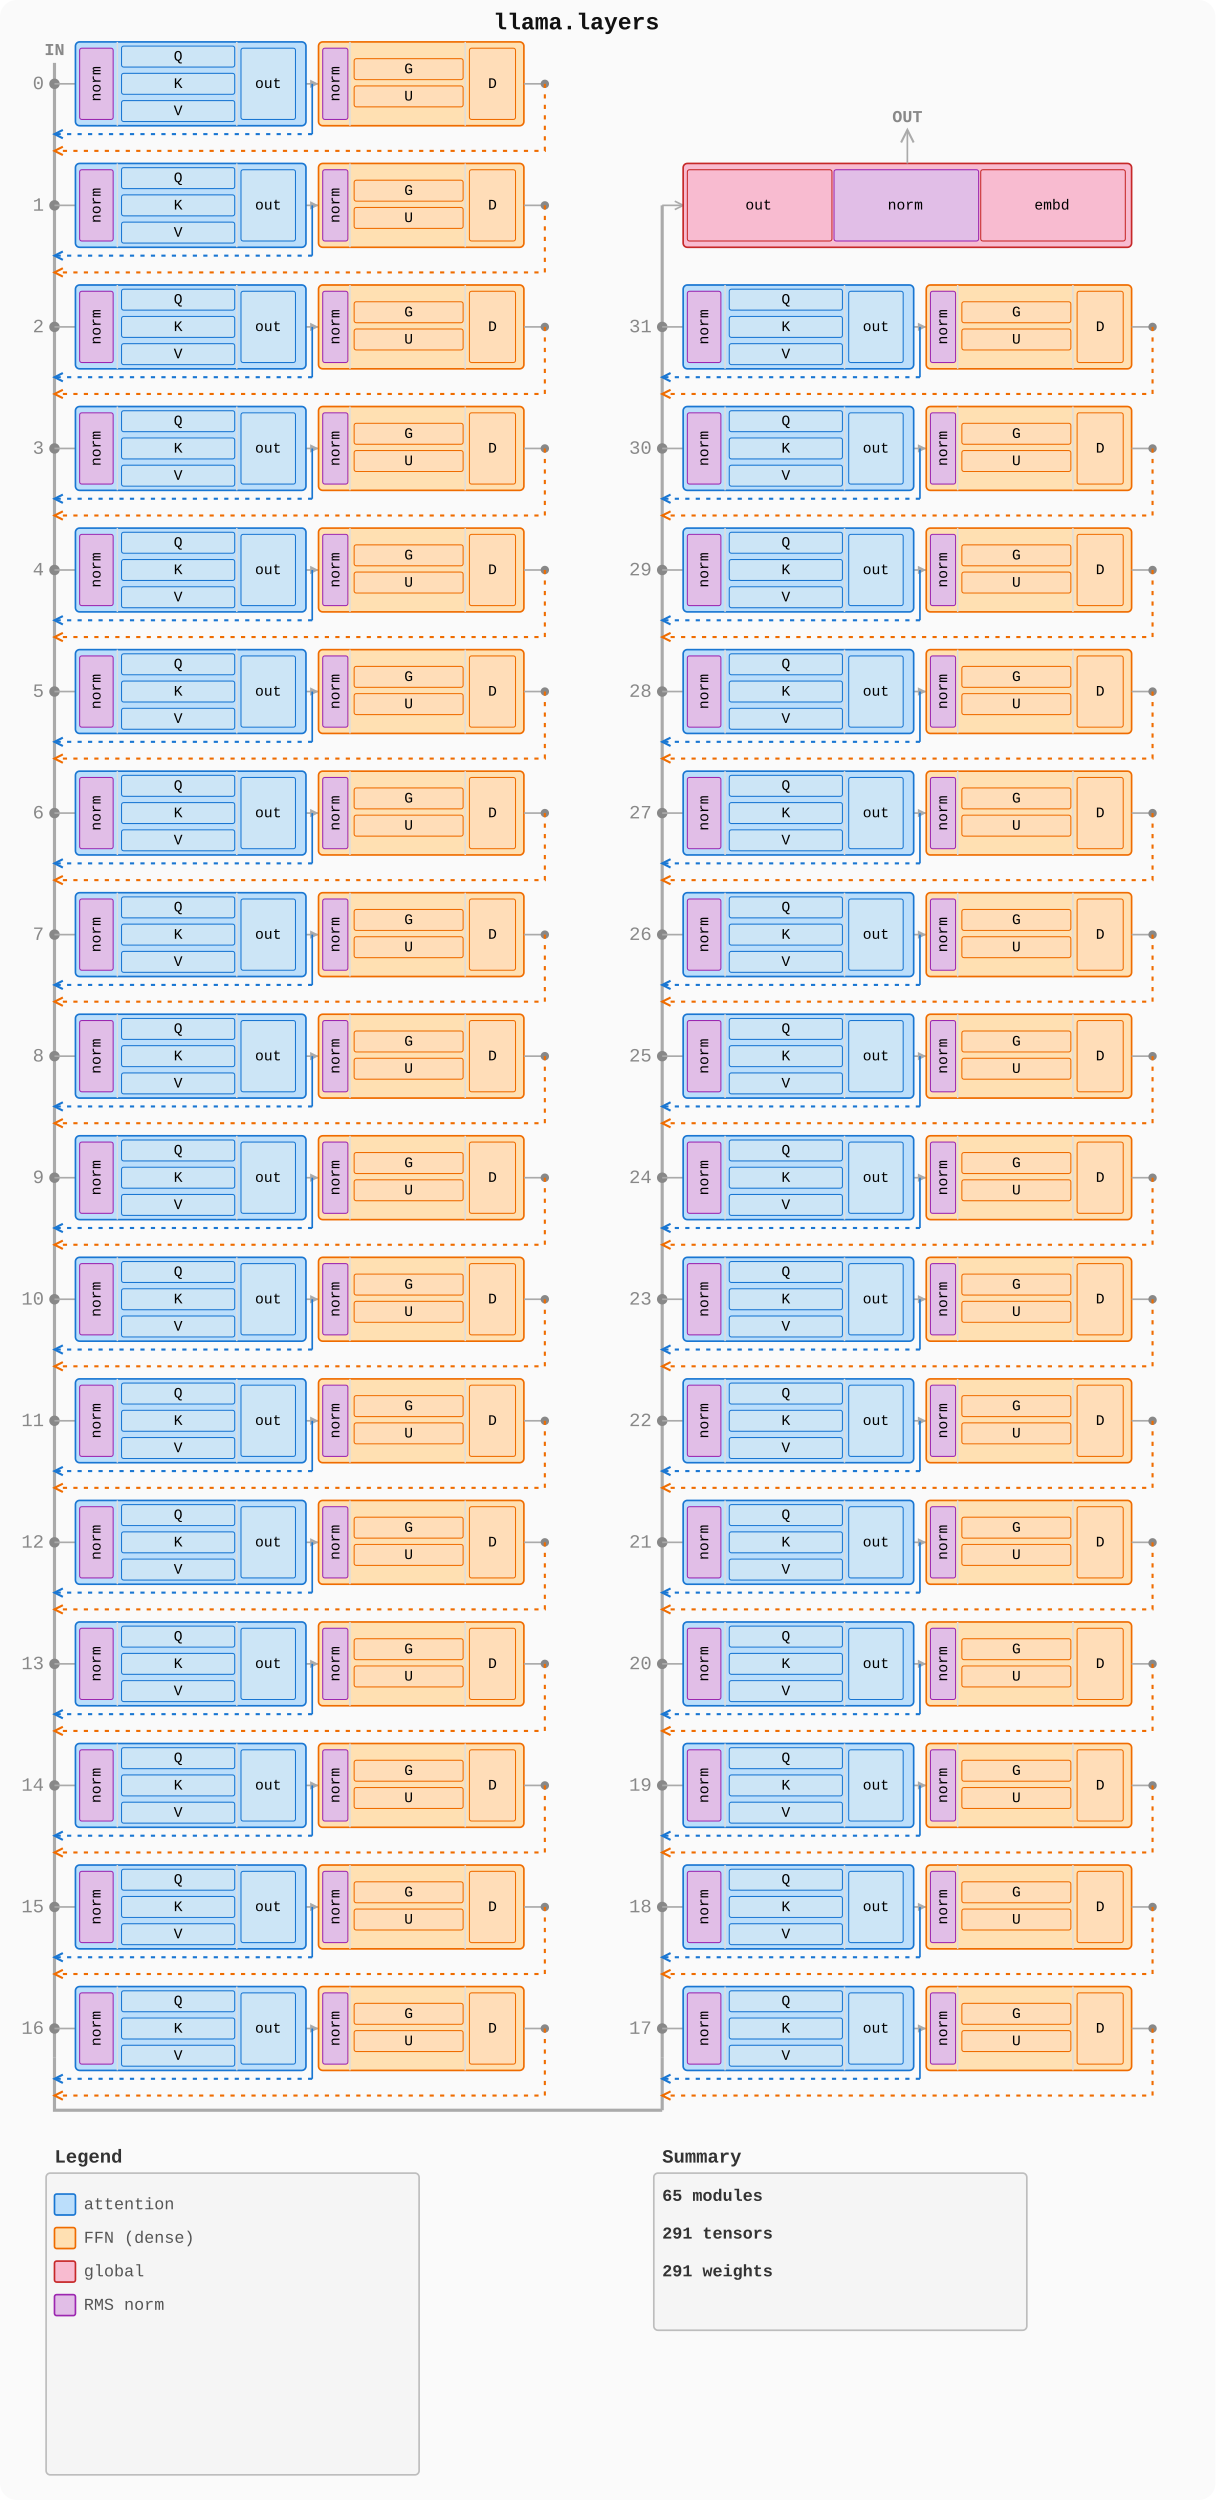
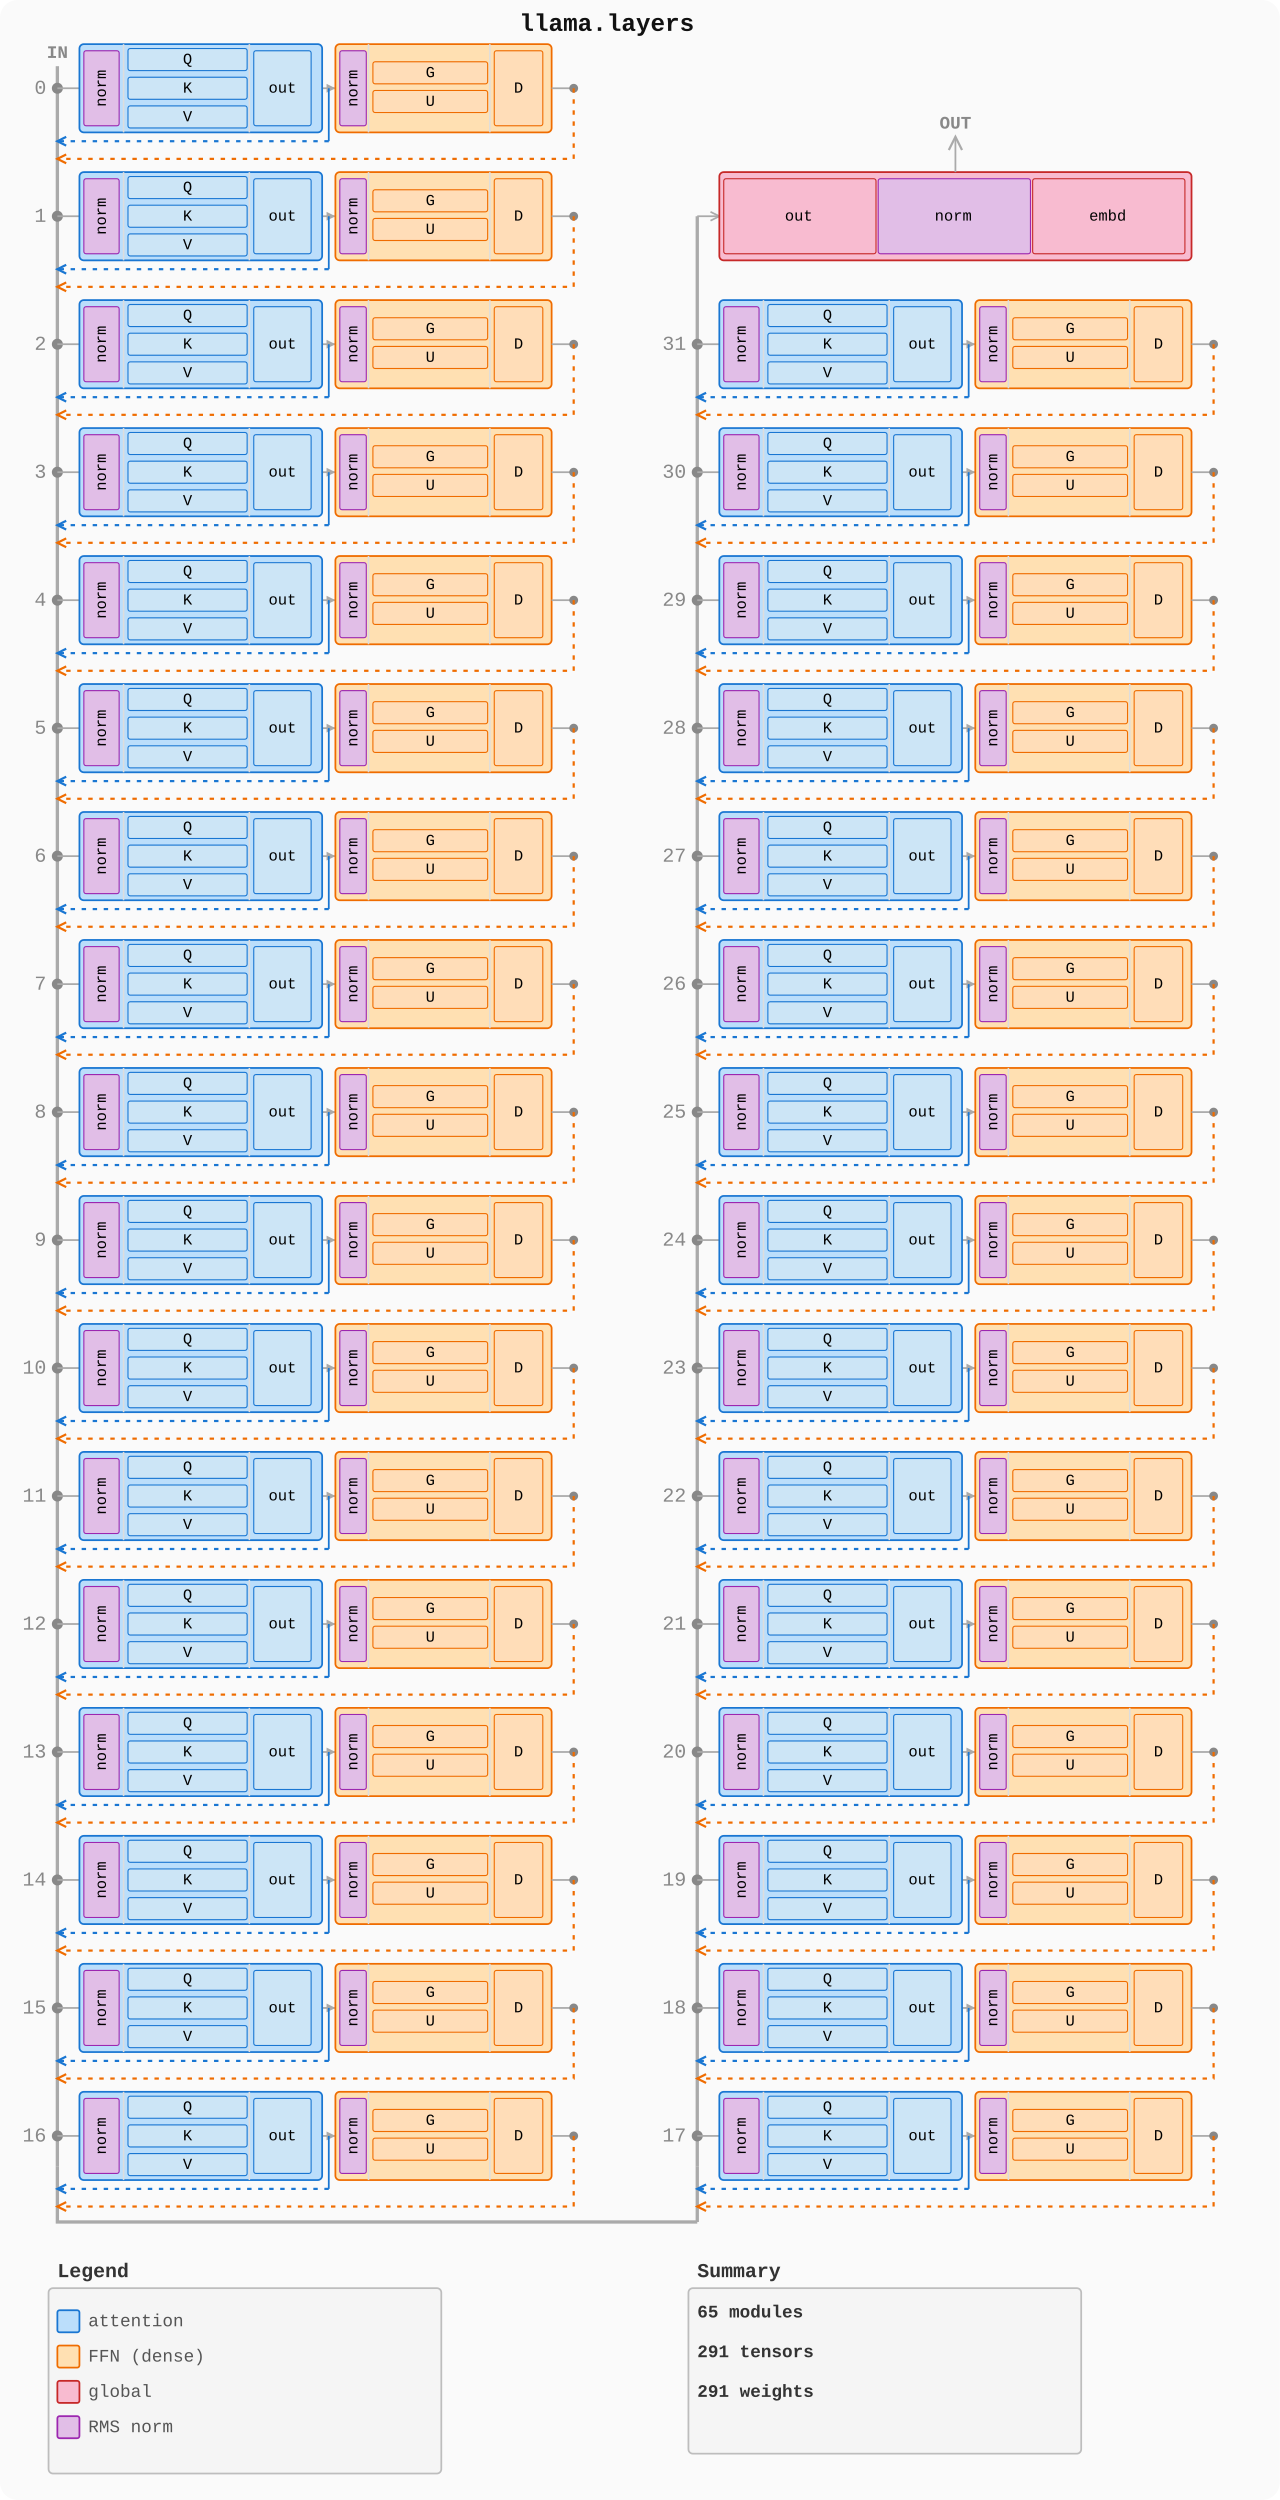
- <svg xmlns="http://www.w3.org/2000/svg" viewBox="0 0 580 1193">
+ <svg xmlns="http://www.w3.org/2000/svg" viewBox="0 0 580 1133">
  <style>
  text { font-family: 'Courier New', monospace; }
  .title { font-size: 11px; font-weight: bold; fill: #111111; }
  .hdr   { font-size: 9px; font-weight: bold; fill: #333333; text-anchor: middle; dominant-baseline: middle; }
  .lbl   { font-size: 9px; fill: #888888; text-anchor: end; dominant-baseline: middle; }
  .tlbl  { font-size: 7px; fill: #000000; text-anchor: middle; dominant-baseline: middle; }
  .io    { font-size: 8px; font-weight: bold; fill: #888888; text-anchor: middle; dominant-baseline: middle; }
  .gtxt  { font-size: 9px; text-anchor: middle; dominant-baseline: middle; }
  .ltxt  { font-size: 8px; fill: #555555; dominant-baseline: middle; }
  .shdr  { font-size: 8px; font-weight: bold; fill: #333333; dominant-baseline: middle; }
</style>
  <defs>
    <linearGradient id="zm_full_attention" x1="0" y1="0" x2="0" y2="1">
      <stop offset="0%%" stop-color="#e3f2fd" />
      <stop offset="100%%" stop-color="#bbdefb" />
+     </linearGradient>
+     <linearGradient id="zm_swa" x1="0" y1="0" x2="0" y2="1">
+       <stop offset="0%%" stop-color="#e0f7fa" />
+       <stop offset="100%%" stop-color="#b2dfdb" />
    </linearGradient>
    <linearGradient id="zm_recurrent" x1="0" y1="0" x2="0" y2="1">
      <stop offset="0%%" stop-color="#e8f5e9" />
      <stop offset="100%%" stop-color="#c8e6c9" />
    </linearGradient>
    <linearGradient id="zm_ffn" x1="0" y1="0" x2="0" y2="1">
      <stop offset="0%%" stop-color="#fff3e0" />
      <stop offset="100%%" stop-color="#ffe0b2" />
    </linearGradient>
    <linearGradient id="zm_global" x1="0" y1="0" x2="0" y2="1">
      <stop offset="0%%" stop-color="#fce4ec" />
      <stop offset="100%%" stop-color="#f8bbd0" />
    </linearGradient>
    <symbol id="blk-attention" overflow="visible">
      <rect x="0" y="0" width="110" height="40" fill="url(#zm_full_attention)" stroke="#1976D2" stroke-width="0.8" rx="2" />
      <rect x="2" y="3" width="16" height="34" fill="#e1bee7" stroke="#9C27B0" stroke-width="0.5" rx="1" />
      <text class="tlbl" x="10" y="20" transform="rotate(-90,10,20)">norm</text>
      <line x1="20" y1="0" x2="20" y2="40" stroke="#DDDDDD" stroke-width="0.7" />
      <rect x="22" y="2" width="54" height="10" fill="#cce5f6" stroke="#1976D2" stroke-width="0.5" rx="1" />
      <text class="tlbl" x="49" y="7">Q</text>
      <rect x="22" y="15" width="54" height="10" fill="#cce5f6" stroke="#1976D2" stroke-width="0.5" rx="1" />
      <text class="tlbl" x="49" y="20">K</text>
      <rect x="22" y="28" width="54" height="10" fill="#cce5f6" stroke="#1976D2" stroke-width="0.5" rx="1" />
      <text class="tlbl" x="49" y="33">V</text>
      <line x1="77" y1="0" x2="77" y2="40" stroke="#DDDDDD" stroke-width="0.7" />
      <rect x="79" y="3" width="26" height="34" fill="#cce5f6" stroke="#1976D2" stroke-width="0.5" rx="1" />
      <text class="tlbl" x="92" y="20">out</text>
      <line x1="113" y1="20" x2="113" y2="44" stroke="#1976D2" stroke-width="0.8" />
      <path d="M 113,44 L -10,44" fill="none" stroke="#1976D2" stroke-width="1.0" stroke-dasharray="2,3" />
      <polyline points="-6,42 -10,44 -6,46" fill="none" stroke="#1976D2" stroke-width="1.0" />
    </symbol>
    <symbol id="ffn-dense" overflow="visible">
      <rect x="0" y="0" width="98" height="40" fill="url(#zm_ffn)" stroke="#EF6C00" stroke-width="0.8" rx="2" />
      <rect x="2" y="3" width="12" height="34" fill="#e1bee7" stroke="#9C27B0" stroke-width="0.5" rx="1" />
      <text class="tlbl" x="8" y="20" transform="rotate(-90,8,20)">norm</text>
      <line x1="15" y1="0" x2="15" y2="40" stroke="#DDDDDD" stroke-width="0.7" />
      <rect x="17" y="8" width="52" height="10" fill="#ffddb8" stroke="#EF6C00" stroke-width="0.5" rx="1" />
      <text class="tlbl" x="43" y="13">G</text>
      <rect x="17" y="21" width="52" height="10" fill="#ffddb8" stroke="#EF6C00" stroke-width="0.5" rx="1" />
      <text class="tlbl" x="43" y="26">U</text>
      <rect x="72" y="3" width="22" height="34" fill="#ffddb8" stroke="#EF6C00" stroke-width="0.5" rx="1" />
      <text class="tlbl" x="83" y="20">D</text>
      <line x1="70" y1="0" x2="70" y2="40" stroke="#DDDDDD" stroke-width="0.7" />
      <line x1="98" y1="20" x2="108" y2="20" stroke="#AAAAAA" stroke-width="0.8" />
      <circle cx="108" cy="20" r="2" fill="#888888" />
      <path d="M 108,20 L 108,52 L -126,52" fill="none" stroke="#EF6C00" stroke-width="1.0" stroke-dasharray="2,3" />
      <polyline points="-122,50 -126,52 -122,54" fill="none" stroke="#EF6C00" stroke-width="1.0" />
    </symbol>
    <symbol id="row-chrome" overflow="visible">
      <circle cx="26" cy="0" r="2.5" fill="#888888" />
      <line x1="26" y1="0" x2="36" y2="0" stroke="#AAAAAA" stroke-width="0.8" />
      <line x1="146" y1="0" x2="152" y2="0" stroke="#AAAAAA" stroke-width="0.8" />
      <polygon points="148,-2 152,0 148,2" fill="#AAAAAA" />
    </symbol>
    <symbol id="global-row" overflow="visible">
      <line x1="26" y1="0" x2="36" y2="0" stroke="#AAAAAA" stroke-width="0.8" />
      <polyline points="32,-2 36,0 32,2" fill="none" stroke="#AAAAAA" stroke-width="0.8" />
      <rect x="36" y="-20" width="214" height="40" fill="url(#zm_global)" stroke="#C62828" stroke-width="0.8" rx="2" />
      <rect x="38" y="-17" width="69" height="34" fill="#f8bbd0" stroke="#C62828" stroke-width="0.5" rx="1" />
      <text class="tlbl" x="72" y="0">out</text>
      <rect x="108" y="-17" width="69" height="34" fill="#e1bee7" stroke="#9C27B0" stroke-width="0.5" rx="1" />
      <text class="tlbl" x="142" y="0">norm</text>
      <rect x="178" y="-17" width="69" height="34" fill="#f8bbd0" stroke="#C62828" stroke-width="0.5" rx="1" />
      <text class="tlbl" x="212" y="0">embd</text>
      <line x1="143" y1="-20" x2="143" y2="-36" stroke="#AAAAAA" stroke-width="0.8" />
      <polyline points="140,-30 143,-36 146,-30" fill="none" stroke="#AAAAAA" stroke-width="1" />
      <text class="io" x="143" y="-42">OUT</text>
    </symbol>
    <symbol id="legend" overflow="visible">
      <text style="font-size:9px;font-weight:bold;fill:#333333;font-family:'Courier New',monospace" x="4" y="-5">Legend</text>
-       <rect width="178" height="144" fill="#f5f5f5" stroke="#bdbdbd" stroke-width="0.8" rx="2" />
+       <rect width="178" height="84" fill="#f5f5f5" stroke="#bdbdbd" stroke-width="0.8" rx="2" />
      <rect x="4" y="10" width="10" height="10" fill="url(#zm_full_attention)" stroke="#1976D2" stroke-width="0.8" rx="1" />
      <text class="ltxt" x="18" y="15">attention</text>
      <rect x="4" y="26" width="10" height="10" fill="url(#zm_ffn)" stroke="#EF6C00" stroke-width="0.8" rx="1" />
      <text class="ltxt" x="18" y="31">FFN (dense)</text>
      <rect x="4" y="42" width="10" height="10" fill="url(#zm_global)" stroke="#C62828" stroke-width="0.8" rx="1" />
      <text class="ltxt" x="18" y="47">global</text>
      <rect x="4" y="58" width="10" height="10" fill="#e1bee7" stroke="#9C27B0" stroke-width="0.8" rx="1" />
      <text class="ltxt" x="18" y="63">RMS norm</text>
    </symbol>
    <symbol id="summary" overflow="visible">
      <text style="font-size:9px;font-weight:bold;fill:#333333;font-family:'Courier New',monospace" x="4" y="-5">Summary</text>
      <rect width="178" height="75" fill="#f5f5f5" stroke="#bdbdbd" stroke-width="0.8" rx="2" />
      <text class="shdr" x="4" y="11">65 modules</text>
      <text class="shdr" x="4" y="29">291 tensors</text>
      <text class="shdr" x="4" y="47">291 weights</text>
    </symbol>
  </defs>
-   <rect width="580" height="1193" fill="#fafafa" rx="8" />
+   <rect width="580" height="1133" fill="#fafafa" rx="8" />
  <text class="title" x="275" y="14" text-anchor="middle">llama.layers</text>
  <line x1="26" y1="30" x2="26" y2="982" stroke="#AAAAAA" stroke-width="1.5" />
  <text class="io" x="26" y="24">IN</text>
  <path d="M 26,982 L 26,1007 L 316,1007" fill="none" stroke="#AAAAAA" stroke-width="1.5" />
  <line x1="316" y1="1007" x2="316" y2="982" stroke="#AAAAAA" stroke-width="1.5" />
  <line x1="316" y1="982" x2="316" y2="98" stroke="#AAAAAA" stroke-width="1.5" />
  <use href="#row-chrome" transform="translate(0,40)" />
  <text class="lbl" x="21" y="40">0</text>
  <use href="#blk-attention" transform="translate(36,20)" />
  <use href="#ffn-dense" transform="translate(152,20)" />
  <use href="#row-chrome" transform="translate(0,98)" />
  <text class="lbl" x="21" y="98">1</text>
  <use href="#blk-attention" transform="translate(36,78)" />
  <use href="#ffn-dense" transform="translate(152,78)" />
  <use href="#row-chrome" transform="translate(0,156)" />
  <text class="lbl" x="21" y="156">2</text>
  <use href="#blk-attention" transform="translate(36,136)" />
  <use href="#ffn-dense" transform="translate(152,136)" />
  <use href="#row-chrome" transform="translate(0,214)" />
  <text class="lbl" x="21" y="214">3</text>
  <use href="#blk-attention" transform="translate(36,194)" />
  <use href="#ffn-dense" transform="translate(152,194)" />
  <use href="#row-chrome" transform="translate(0,272)" />
  <text class="lbl" x="21" y="272">4</text>
  <use href="#blk-attention" transform="translate(36,252)" />
  <use href="#ffn-dense" transform="translate(152,252)" />
  <use href="#row-chrome" transform="translate(0,330)" />
  <text class="lbl" x="21" y="330">5</text>
  <use href="#blk-attention" transform="translate(36,310)" />
  <use href="#ffn-dense" transform="translate(152,310)" />
  <use href="#row-chrome" transform="translate(0,388)" />
  <text class="lbl" x="21" y="388">6</text>
  <use href="#blk-attention" transform="translate(36,368)" />
  <use href="#ffn-dense" transform="translate(152,368)" />
  <use href="#row-chrome" transform="translate(0,446)" />
  <text class="lbl" x="21" y="446">7</text>
  <use href="#blk-attention" transform="translate(36,426)" />
  <use href="#ffn-dense" transform="translate(152,426)" />
  <use href="#row-chrome" transform="translate(0,504)" />
  <text class="lbl" x="21" y="504">8</text>
  <use href="#blk-attention" transform="translate(36,484)" />
  <use href="#ffn-dense" transform="translate(152,484)" />
  <use href="#row-chrome" transform="translate(0,562)" />
  <text class="lbl" x="21" y="562">9</text>
  <use href="#blk-attention" transform="translate(36,542)" />
  <use href="#ffn-dense" transform="translate(152,542)" />
  <use href="#row-chrome" transform="translate(0,620)" />
  <text class="lbl" x="21" y="620">10</text>
  <use href="#blk-attention" transform="translate(36,600)" />
  <use href="#ffn-dense" transform="translate(152,600)" />
  <use href="#row-chrome" transform="translate(0,678)" />
  <text class="lbl" x="21" y="678">11</text>
  <use href="#blk-attention" transform="translate(36,658)" />
  <use href="#ffn-dense" transform="translate(152,658)" />
  <use href="#row-chrome" transform="translate(0,736)" />
  <text class="lbl" x="21" y="736">12</text>
  <use href="#blk-attention" transform="translate(36,716)" />
  <use href="#ffn-dense" transform="translate(152,716)" />
  <use href="#row-chrome" transform="translate(0,794)" />
  <text class="lbl" x="21" y="794">13</text>
  <use href="#blk-attention" transform="translate(36,774)" />
  <use href="#ffn-dense" transform="translate(152,774)" />
  <use href="#row-chrome" transform="translate(0,852)" />
  <text class="lbl" x="21" y="852">14</text>
  <use href="#blk-attention" transform="translate(36,832)" />
  <use href="#ffn-dense" transform="translate(152,832)" />
  <use href="#row-chrome" transform="translate(0,910)" />
  <text class="lbl" x="21" y="910">15</text>
  <use href="#blk-attention" transform="translate(36,890)" />
  <use href="#ffn-dense" transform="translate(152,890)" />
  <use href="#row-chrome" transform="translate(0,968)" />
  <text class="lbl" x="21" y="968">16</text>
  <use href="#blk-attention" transform="translate(36,948)" />
  <use href="#ffn-dense" transform="translate(152,948)" />
  <use href="#row-chrome" transform="translate(290,968)" />
  <text class="lbl" x="311" y="968">17</text>
  <use href="#blk-attention" transform="translate(326,948)" />
  <use href="#ffn-dense" transform="translate(442,948)" />
  <use href="#row-chrome" transform="translate(290,910)" />
  <text class="lbl" x="311" y="910">18</text>
  <use href="#blk-attention" transform="translate(326,890)" />
  <use href="#ffn-dense" transform="translate(442,890)" />
  <use href="#row-chrome" transform="translate(290,852)" />
  <text class="lbl" x="311" y="852">19</text>
  <use href="#blk-attention" transform="translate(326,832)" />
  <use href="#ffn-dense" transform="translate(442,832)" />
  <use href="#row-chrome" transform="translate(290,794)" />
  <text class="lbl" x="311" y="794">20</text>
  <use href="#blk-attention" transform="translate(326,774)" />
  <use href="#ffn-dense" transform="translate(442,774)" />
  <use href="#row-chrome" transform="translate(290,736)" />
  <text class="lbl" x="311" y="736">21</text>
  <use href="#blk-attention" transform="translate(326,716)" />
  <use href="#ffn-dense" transform="translate(442,716)" />
  <use href="#row-chrome" transform="translate(290,678)" />
  <text class="lbl" x="311" y="678">22</text>
  <use href="#blk-attention" transform="translate(326,658)" />
  <use href="#ffn-dense" transform="translate(442,658)" />
  <use href="#row-chrome" transform="translate(290,620)" />
  <text class="lbl" x="311" y="620">23</text>
  <use href="#blk-attention" transform="translate(326,600)" />
  <use href="#ffn-dense" transform="translate(442,600)" />
  <use href="#row-chrome" transform="translate(290,562)" />
  <text class="lbl" x="311" y="562">24</text>
  <use href="#blk-attention" transform="translate(326,542)" />
  <use href="#ffn-dense" transform="translate(442,542)" />
  <use href="#row-chrome" transform="translate(290,504)" />
  <text class="lbl" x="311" y="504">25</text>
  <use href="#blk-attention" transform="translate(326,484)" />
  <use href="#ffn-dense" transform="translate(442,484)" />
  <use href="#row-chrome" transform="translate(290,446)" />
  <text class="lbl" x="311" y="446">26</text>
  <use href="#blk-attention" transform="translate(326,426)" />
  <use href="#ffn-dense" transform="translate(442,426)" />
  <use href="#row-chrome" transform="translate(290,388)" />
  <text class="lbl" x="311" y="388">27</text>
  <use href="#blk-attention" transform="translate(326,368)" />
  <use href="#ffn-dense" transform="translate(442,368)" />
  <use href="#row-chrome" transform="translate(290,330)" />
  <text class="lbl" x="311" y="330">28</text>
  <use href="#blk-attention" transform="translate(326,310)" />
  <use href="#ffn-dense" transform="translate(442,310)" />
  <use href="#row-chrome" transform="translate(290,272)" />
  <text class="lbl" x="311" y="272">29</text>
  <use href="#blk-attention" transform="translate(326,252)" />
  <use href="#ffn-dense" transform="translate(442,252)" />
  <use href="#row-chrome" transform="translate(290,214)" />
  <text class="lbl" x="311" y="214">30</text>
  <use href="#blk-attention" transform="translate(326,194)" />
  <use href="#ffn-dense" transform="translate(442,194)" />
  <use href="#row-chrome" transform="translate(290,156)" />
  <text class="lbl" x="311" y="156">31</text>
  <use href="#blk-attention" transform="translate(326,136)" />
  <use href="#ffn-dense" transform="translate(442,136)" />
  <use href="#global-row" transform="translate(290,98)" />
  <use href="#legend" transform="translate(22,1037)" />
  <use href="#summary" transform="translate(312,1037)" />
</svg>
